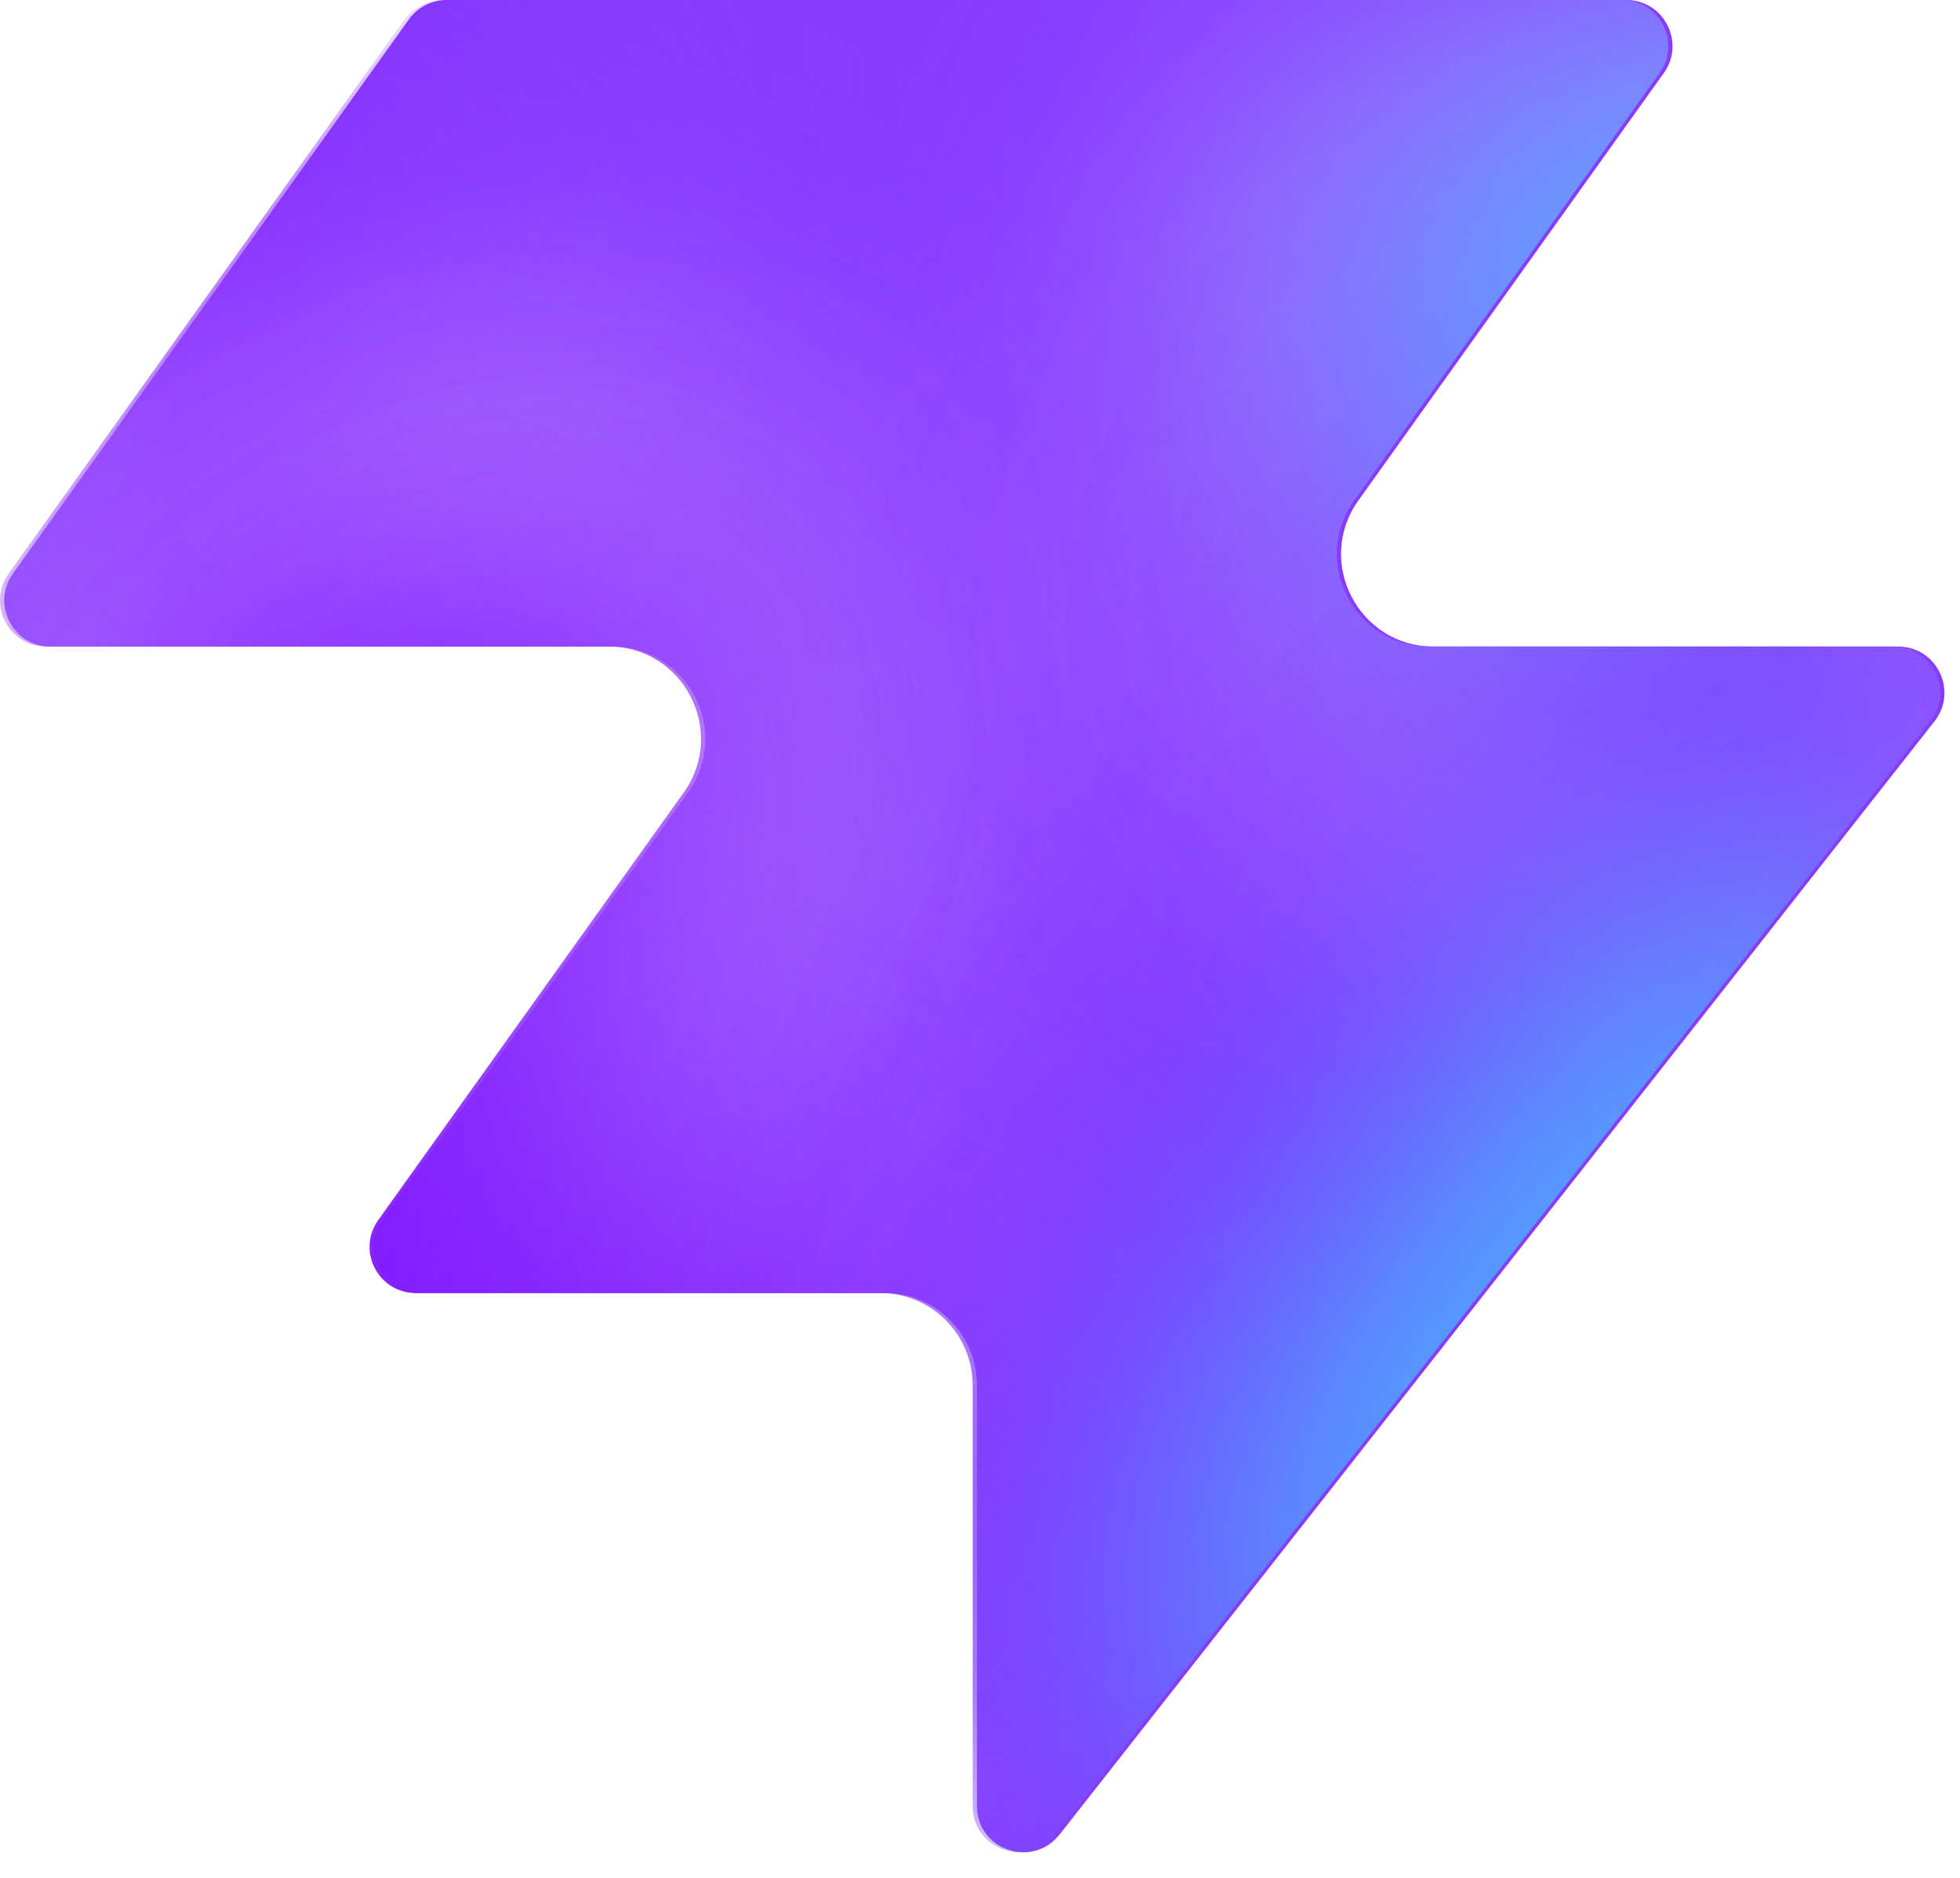
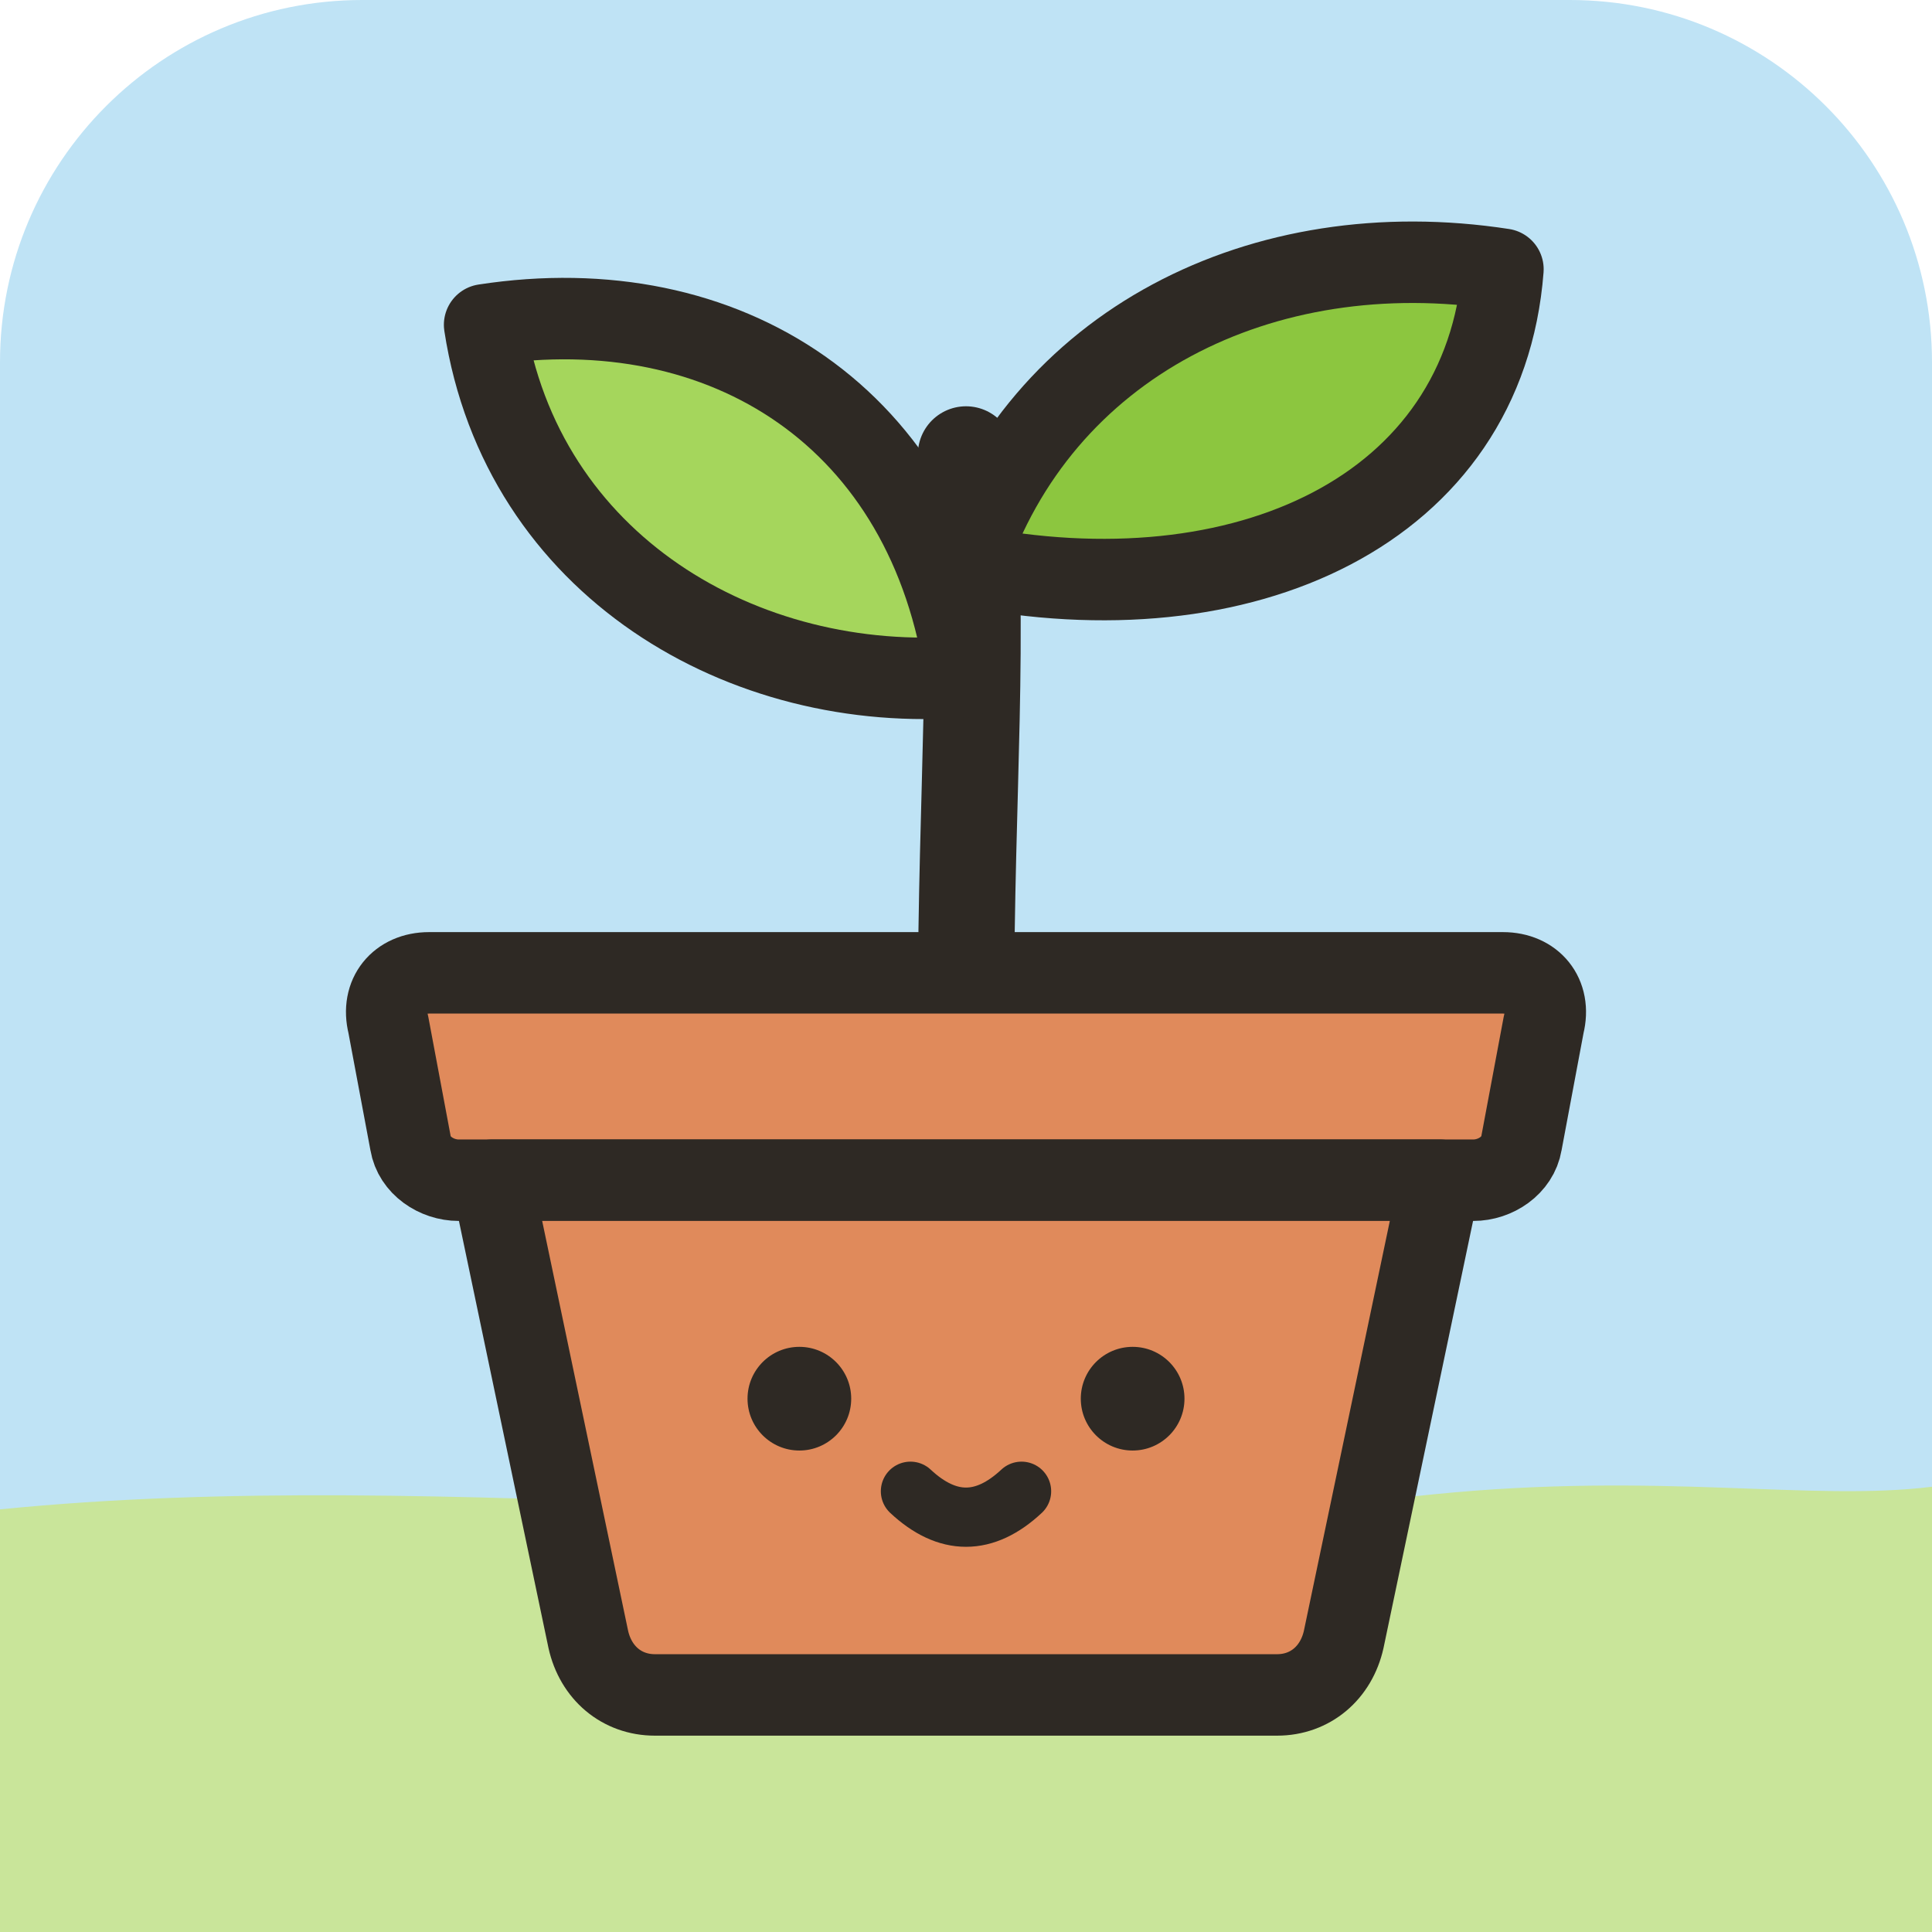
- <svg xmlns="http://www.w3.org/2000/svg" width="48" height="46" fill="none" viewBox="0 0 48 46">
-   <path fill="#863bff" d="M25.946 44.938c-.664.845-2.021.375-2.021-.698V33.937a2.26 2.26 0 0 0-2.262-2.262H10.287c-.92 0-1.456-1.04-.92-1.788l7.48-10.471c1.07-1.497 0-3.578-1.842-3.578H1.237c-.92 0-1.456-1.04-.92-1.788L10.013.474c.214-.297.556-.474.92-.474h28.894c.92 0 1.456 1.04.92 1.788l-7.48 10.471c-1.07 1.498 0 3.579 1.842 3.579h11.377c.943 0 1.473 1.088.89 1.83L25.947 44.94z" style="fill:#863bff;fill:color(display-p3 .525 .23 1);fill-opacity:1" />
-   <mask id="a" width="48" height="46" x="0" y="0" maskUnits="userSpaceOnUse" style="mask-type:alpha">
-     <path fill="#000" d="M25.842 44.938c-.664.844-2.021.375-2.021-.698V33.937a2.26 2.26 0 0 0-2.262-2.262H10.183c-.92 0-1.456-1.04-.92-1.788l7.48-10.471c1.07-1.498 0-3.579-1.842-3.579H1.133c-.92 0-1.456-1.04-.92-1.787L9.91.473c.214-.297.556-.474.92-.474h28.894c.92 0 1.456 1.04.92 1.788l-7.48 10.471c-1.07 1.498 0 3.578 1.842 3.578h11.377c.943 0 1.473 1.088.89 1.832L25.843 44.94z" style="fill:#000;fill-opacity:1" />
-   </mask>
-   <g mask="url(#a)">
-     <g filter="url(#b)">
-       <ellipse cx="5.508" cy="14.704" fill="#ede6ff" rx="5.508" ry="14.704" style="fill:#ede6ff;fill:color(display-p3 .927 .903 1);fill-opacity:1" transform="matrix(.00324 1 1 -.00324 -4.47 31.516)" />
-     </g>
-     <g filter="url(#c)">
-       <ellipse cx="10.399" cy="29.851" fill="#ede6ff" rx="10.399" ry="29.851" style="fill:#ede6ff;fill:color(display-p3 .927 .903 1);fill-opacity:1" transform="matrix(.00324 1 1 -.00324 -39.328 7.883)" />
-     </g>
-     <g filter="url(#d)">
-       <ellipse cx="5.508" cy="30.487" fill="#7e14ff" rx="5.508" ry="30.487" style="fill:#7e14ff;fill:color(display-p3 .492 .077 1);fill-opacity:1" transform="rotate(89.814 -25.913 -14.639)scale(1 -1)" />
-     </g>
-     <g filter="url(#e)">
-       <ellipse cx="5.508" cy="30.599" fill="#7e14ff" rx="5.508" ry="30.599" style="fill:#7e14ff;fill:color(display-p3 .492 .077 1);fill-opacity:1" transform="rotate(89.814 -32.644 -3.334)scale(1 -1)" />
-     </g>
-     <g filter="url(#f)">
-       <ellipse cx="5.508" cy="30.599" fill="#7e14ff" rx="5.508" ry="30.599" style="fill:#7e14ff;fill:color(display-p3 .492 .077 1);fill-opacity:1" transform="matrix(.00324 1 1 -.00324 -34.34 30.47)" />
-     </g>
-     <g filter="url(#g)">
-       <ellipse cx="14.072" cy="22.078" fill="#ede6ff" rx="14.072" ry="22.078" style="fill:#ede6ff;fill:color(display-p3 .927 .903 1);fill-opacity:1" transform="rotate(93.35 24.506 48.493)scale(-1 1)" />
-     </g>
-     <g filter="url(#h)">
-       <ellipse cx="3.47" cy="21.501" fill="#7e14ff" rx="3.47" ry="21.501" style="fill:#7e14ff;fill:color(display-p3 .492 .077 1);fill-opacity:1" transform="rotate(89.009 28.708 47.59)scale(-1 1)" />
-     </g>
-     <g filter="url(#i)">
-       <ellipse cx="3.47" cy="21.501" fill="#7e14ff" rx="3.47" ry="21.501" style="fill:#7e14ff;fill:color(display-p3 .492 .077 1);fill-opacity:1" transform="rotate(89.009 28.708 47.59)scale(-1 1)" />
-     </g>
-     <g filter="url(#j)">
-       <ellipse cx=".387" cy="8.972" fill="#7e14ff" rx="4.407" ry="29.108" style="fill:#7e14ff;fill:color(display-p3 .492 .077 1);fill-opacity:1" transform="rotate(39.51 .387 8.972)" />
-     </g>
-     <g filter="url(#k)">
-       <ellipse cx="47.523" cy="-6.092" fill="#7e14ff" rx="4.407" ry="29.108" style="fill:#7e14ff;fill:color(display-p3 .492 .077 1);fill-opacity:1" transform="rotate(37.892 47.523 -6.092)" />
-     </g>
-     <g filter="url(#l)">
-       <ellipse cx="41.412" cy="6.333" fill="#47bfff" rx="5.971" ry="9.665" style="fill:#47bfff;fill:color(display-p3 .28 .748 1);fill-opacity:1" transform="rotate(37.892 41.412 6.333)" />
-     </g>
-     <g filter="url(#m)">
-       <ellipse cx="-1.879" cy="38.332" fill="#7e14ff" rx="4.407" ry="29.108" style="fill:#7e14ff;fill:color(display-p3 .492 .077 1);fill-opacity:1" transform="rotate(37.892 -1.88 38.332)" />
-     </g>
-     <g filter="url(#n)">
-       <ellipse cx="-1.879" cy="38.332" fill="#7e14ff" rx="4.407" ry="29.108" style="fill:#7e14ff;fill:color(display-p3 .492 .077 1);fill-opacity:1" transform="rotate(37.892 -1.88 38.332)" />
-     </g>
-     <g filter="url(#o)">
-       <ellipse cx="35.651" cy="29.907" fill="#7e14ff" rx="4.407" ry="29.108" style="fill:#7e14ff;fill:color(display-p3 .492 .077 1);fill-opacity:1" transform="rotate(37.892 35.651 29.907)" />
-     </g>
-     <g filter="url(#p)">
-       <ellipse cx="38.418" cy="32.4" fill="#47bfff" rx="5.971" ry="15.297" style="fill:#47bfff;fill:color(display-p3 .28 .748 1);fill-opacity:1" transform="rotate(37.892 38.418 32.4)" />
+ <svg xmlns="http://www.w3.org/2000/svg" viewBox="0 0 512 512">
+   <rect width="512" height="512" rx="96" fill="#bfe3f5" />
+   <path d="M0 400 C120 388 250 410 380 396 C440 390 480 398 512 394 V512 H0 Z" fill="#c9e59a" />
+   <g transform="translate(20.48 12.48) scale(9.813333)">
+     <g stroke="#2e2924" stroke-width="2.2" stroke-linecap="round" stroke-linejoin="round">
+       <path d="M24 26 C24 20 24.4 16 24 11" fill="none" stroke-width="2.6" />
+       <path d="M24 17 C18 17.5 12 14 11 7.5 C17.5 6.5 23 10 24 17 Z" fill="#a5d65c" />
+       <path d="M24 14 C26 8 32 5 38.5 6 C38 12.5 31.5 15.5 24 14 Z" fill="#8cc63f" />
+       <path d="M9.5 25 H38.5 C39.3 25 39.8 25.6 39.6 26.4 L39 29.6 C38.9 30.2 38.3 30.6 37.7 30.6 H10.3 C9.7 30.6 9.1 30.2 9 29.6 L8.4 26.4 C8.2 25.6 8.7 25 9.5 25 Z" fill="#e08a5b" />
+       <path d="M11.2 30.6 H36.8 L34.2 43 C34 43.9 33.3 44.5 32.4 44.5 H15.6 C14.7 44.5 14 43.9 13.8 43 Z" fill="#e08a5b" />
+       <circle cx="19.5" cy="36.5" r="1.4" fill="#2e2924" stroke="none" />
+       <circle cx="28.5" cy="36.5" r="1.4" fill="#2e2924" stroke="none" />
+       <path d="M22.5 39 Q24 40.4 25.5 39" fill="none" stroke-width="1.6" />
    </g>
  </g>
-   <defs>
-     <filter id="b" width="60.045" height="41.654" x="-19.77" y="16.149" color-interpolation-filters="sRGB" filterUnits="userSpaceOnUse">
-       <feFlood flood-opacity="0" result="BackgroundImageFix" />
-       <feBlend in="SourceGraphic" in2="BackgroundImageFix" result="shape" />
-       <feGaussianBlur result="effect1_foregroundBlur_2002_17158" stdDeviation="7.659" />
-     </filter>
-     <filter id="c" width="90.34" height="51.437" x="-54.613" y="-7.533" color-interpolation-filters="sRGB" filterUnits="userSpaceOnUse">
-       <feFlood flood-opacity="0" result="BackgroundImageFix" />
-       <feBlend in="SourceGraphic" in2="BackgroundImageFix" result="shape" />
-       <feGaussianBlur result="effect1_foregroundBlur_2002_17158" stdDeviation="7.659" />
-     </filter>
-     <filter id="d" width="79.355" height="29.4" x="-49.64" y="2.03" color-interpolation-filters="sRGB" filterUnits="userSpaceOnUse">
-       <feFlood flood-opacity="0" result="BackgroundImageFix" />
-       <feBlend in="SourceGraphic" in2="BackgroundImageFix" result="shape" />
-       <feGaussianBlur result="effect1_foregroundBlur_2002_17158" stdDeviation="4.596" />
-     </filter>
-     <filter id="e" width="79.579" height="29.4" x="-45.045" y="20.029" color-interpolation-filters="sRGB" filterUnits="userSpaceOnUse">
-       <feFlood flood-opacity="0" result="BackgroundImageFix" />
-       <feBlend in="SourceGraphic" in2="BackgroundImageFix" result="shape" />
-       <feGaussianBlur result="effect1_foregroundBlur_2002_17158" stdDeviation="4.596" />
-     </filter>
-     <filter id="f" width="79.579" height="29.4" x="-43.513" y="21.178" color-interpolation-filters="sRGB" filterUnits="userSpaceOnUse">
-       <feFlood flood-opacity="0" result="BackgroundImageFix" />
-       <feBlend in="SourceGraphic" in2="BackgroundImageFix" result="shape" />
-       <feGaussianBlur result="effect1_foregroundBlur_2002_17158" stdDeviation="4.596" />
-     </filter>
-     <filter id="g" width="74.749" height="58.852" x="15.756" y="-17.901" color-interpolation-filters="sRGB" filterUnits="userSpaceOnUse">
-       <feFlood flood-opacity="0" result="BackgroundImageFix" />
-       <feBlend in="SourceGraphic" in2="BackgroundImageFix" result="shape" />
-       <feGaussianBlur result="effect1_foregroundBlur_2002_17158" stdDeviation="7.659" />
-     </filter>
-     <filter id="h" width="61.377" height="25.362" x="23.548" y="2.284" color-interpolation-filters="sRGB" filterUnits="userSpaceOnUse">
-       <feFlood flood-opacity="0" result="BackgroundImageFix" />
-       <feBlend in="SourceGraphic" in2="BackgroundImageFix" result="shape" />
-       <feGaussianBlur result="effect1_foregroundBlur_2002_17158" stdDeviation="4.596" />
-     </filter>
-     <filter id="i" width="61.377" height="25.362" x="23.548" y="2.284" color-interpolation-filters="sRGB" filterUnits="userSpaceOnUse">
-       <feFlood flood-opacity="0" result="BackgroundImageFix" />
-       <feBlend in="SourceGraphic" in2="BackgroundImageFix" result="shape" />
-       <feGaussianBlur result="effect1_foregroundBlur_2002_17158" stdDeviation="4.596" />
-     </filter>
-     <filter id="j" width="56.045" height="63.649" x="-27.636" y="-22.853" color-interpolation-filters="sRGB" filterUnits="userSpaceOnUse">
-       <feFlood flood-opacity="0" result="BackgroundImageFix" />
-       <feBlend in="SourceGraphic" in2="BackgroundImageFix" result="shape" />
-       <feGaussianBlur result="effect1_foregroundBlur_2002_17158" stdDeviation="4.596" />
-     </filter>
-     <filter id="k" width="54.814" height="64.646" x="20.116" y="-38.415" color-interpolation-filters="sRGB" filterUnits="userSpaceOnUse">
-       <feFlood flood-opacity="0" result="BackgroundImageFix" />
-       <feBlend in="SourceGraphic" in2="BackgroundImageFix" result="shape" />
-       <feGaussianBlur result="effect1_foregroundBlur_2002_17158" stdDeviation="4.596" />
-     </filter>
-     <filter id="l" width="33.541" height="35.313" x="24.641" y="-11.323" color-interpolation-filters="sRGB" filterUnits="userSpaceOnUse">
-       <feFlood flood-opacity="0" result="BackgroundImageFix" />
-       <feBlend in="SourceGraphic" in2="BackgroundImageFix" result="shape" />
-       <feGaussianBlur result="effect1_foregroundBlur_2002_17158" stdDeviation="4.596" />
-     </filter>
-     <filter id="m" width="54.814" height="64.646" x="-29.286" y="6.009" color-interpolation-filters="sRGB" filterUnits="userSpaceOnUse">
-       <feFlood flood-opacity="0" result="BackgroundImageFix" />
-       <feBlend in="SourceGraphic" in2="BackgroundImageFix" result="shape" />
-       <feGaussianBlur result="effect1_foregroundBlur_2002_17158" stdDeviation="4.596" />
-     </filter>
-     <filter id="n" width="54.814" height="64.646" x="-29.286" y="6.009" color-interpolation-filters="sRGB" filterUnits="userSpaceOnUse">
-       <feFlood flood-opacity="0" result="BackgroundImageFix" />
-       <feBlend in="SourceGraphic" in2="BackgroundImageFix" result="shape" />
-       <feGaussianBlur result="effect1_foregroundBlur_2002_17158" stdDeviation="4.596" />
-     </filter>
-     <filter id="o" width="54.814" height="64.646" x="8.244" y="-2.416" color-interpolation-filters="sRGB" filterUnits="userSpaceOnUse">
-       <feFlood flood-opacity="0" result="BackgroundImageFix" />
-       <feBlend in="SourceGraphic" in2="BackgroundImageFix" result="shape" />
-       <feGaussianBlur result="effect1_foregroundBlur_2002_17158" stdDeviation="4.596" />
-     </filter>
-     <filter id="p" width="39.409" height="43.623" x="18.713" y="10.588" color-interpolation-filters="sRGB" filterUnits="userSpaceOnUse">
-       <feFlood flood-opacity="0" result="BackgroundImageFix" />
-       <feBlend in="SourceGraphic" in2="BackgroundImageFix" result="shape" />
-       <feGaussianBlur result="effect1_foregroundBlur_2002_17158" stdDeviation="4.596" />
-     </filter>
-   </defs>
</svg>
